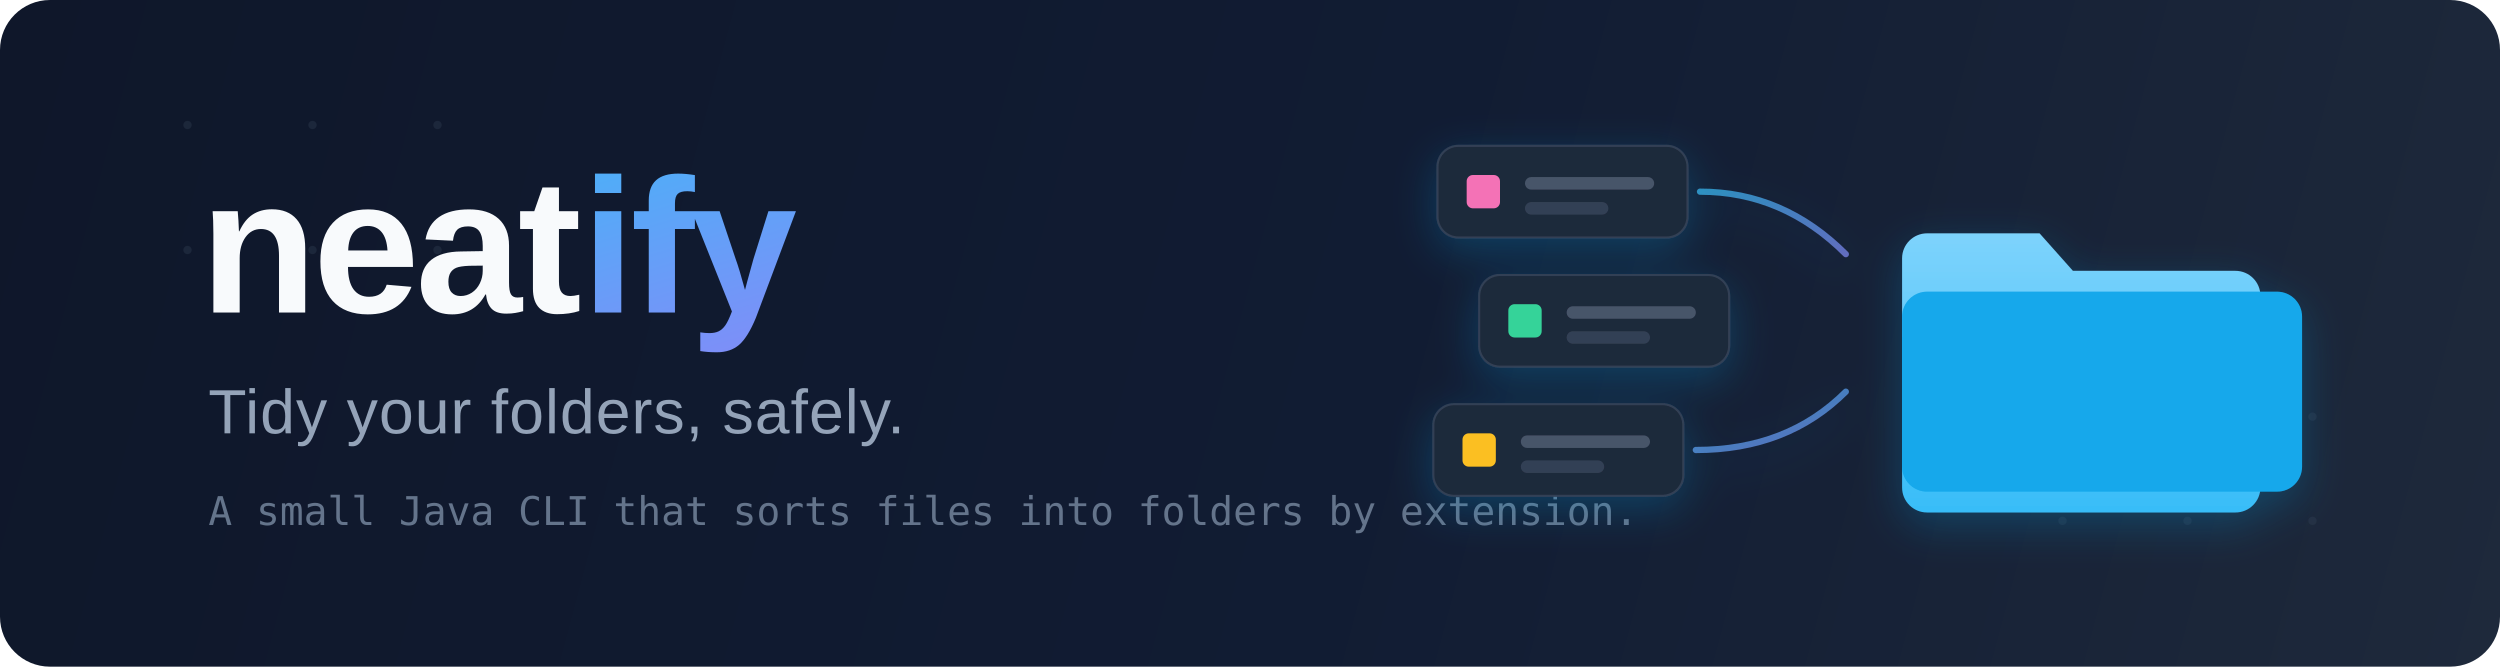
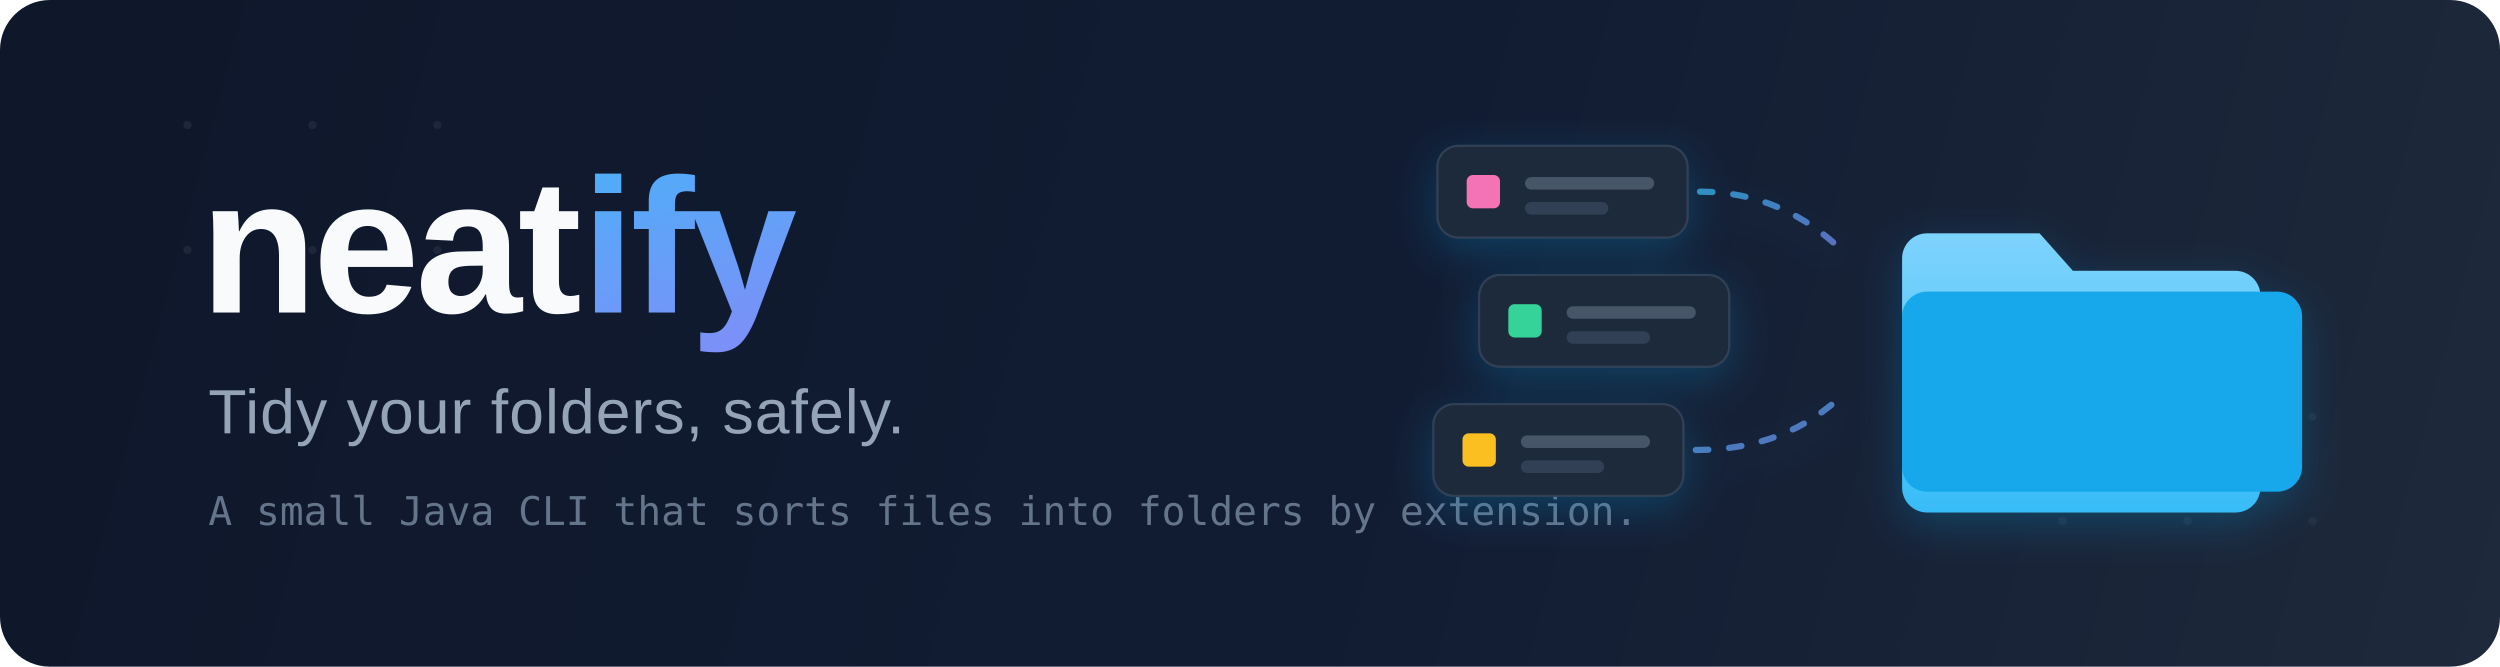
<svg xmlns="http://www.w3.org/2000/svg" width="1200" height="320" viewBox="0 0 1200 320" fill="none" role="img" aria-label="neatify — automatic file organization">
+   <style>
+     .dots { animation: pulse 6s ease-in-out infinite; }
+     .card { animation: drift 7s ease-in-out infinite; }
+     .card.c2 { animation-delay: -2.3s; }
+     .card.c3 { animation-delay: -4.6s; }
+     .flow { stroke-dasharray: 6 10; animation: flow 1.8s linear infinite; }
+     .glow { animation: glow 7s ease-in-out infinite; }
+     @keyframes drift {
+       0%, 100% { transform: translate(0, 0); }
+       50% { transform: translate(7px, -3px); }
+     }
+     @keyframes flow {
+       from { stroke-dashoffset: 32; }
+       to { stroke-dashoffset: 0; }
+     }
+     @keyframes pulse {
+       0%, 100% { opacity: 0.35; }
+       50% { opacity: 0.18; }
+     }
+     @keyframes glow {
+       0%, 100% { opacity: 0.12; }
+       50% { opacity: 0.3; }
+     }
+     @media (prefers-reduced-motion: reduce) {
+       * { animation: none !important; }
+     }
+   </style>
  <defs>
    <linearGradient id="bg" x1="0" y1="0" x2="1200" y2="320" gradientUnits="userSpaceOnUse">
      <stop offset="0" stop-color="#0f172a" />
      <stop offset="0.55" stop-color="#111c33" />
      <stop offset="1" stop-color="#1e293b" />
    </linearGradient>
    <linearGradient id="accent" x1="0" y1="0" x2="1" y2="1">
      <stop offset="0" stop-color="#38bdf8" />
      <stop offset="1" stop-color="#818cf8" />
    </linearGradient>
-     <linearGradient id="folderTop" x1="0" y1="0" x2="0" y2="1">
-       <stop offset="0" stop-color="#38bdf8" />
-       <stop offset="1" stop-color="#0ea5e9" />
-     </linearGradient>
    <linearGradient id="folderBody" x1="0" y1="0" x2="0" y2="1">
      <stop offset="0" stop-color="#7dd3fc" />
      <stop offset="1" stop-color="#38bdf8" />
    </linearGradient>
    <filter id="soft" x="-20%" y="-20%" width="140%" height="140%">
      <feDropShadow dx="0" dy="6" stdDeviation="10" flood-color="#0ea5e9" flood-opacity="0.25" />
    </filter>
  </defs>
  <rect width="1200" height="320" rx="24" fill="url(#bg)" />
-   <g fill="#334155" opacity="0.35">
+   <g class="dots" fill="#334155" opacity="0.35">
    <circle cx="90" cy="60" r="2" />
    <circle cx="150" cy="60" r="2" />
    <circle cx="210" cy="60" r="2" />
    <circle cx="90" cy="120" r="2" />
    <circle cx="150" cy="120" r="2" />
    <circle cx="210" cy="120" r="2" />
    <circle cx="1050" cy="250" r="2" />
    <circle cx="1110" cy="250" r="2" />
    <circle cx="990" cy="250" r="2" />
    <circle cx="1050" cy="200" r="2" />
    <circle cx="1110" cy="200" r="2" />
    <circle cx="990" cy="200" r="2" />
  </g>
  <text x="96" y="150" font-family="'Segoe UI', 'Helvetica Neue', Arial, sans-serif" font-size="92" font-weight="700" fill="#f8fafc" letter-spacing="-2">
    neat<tspan fill="url(#accent)">ify</tspan>
  </text>
  <text x="100" y="208" font-family="'Segoe UI', 'Helvetica Neue', Arial, sans-serif" font-size="30" font-weight="400" fill="#94a3b8" letter-spacing="0.5">
    Tidy your folders, safely.
  </text>
  <text x="100" y="252" font-family="'JetBrains Mono', 'Consolas', monospace" font-size="19" fill="#64748b">
    A small Java CLI that sorts files into folders by extension.
  </text>
  <g filter="url(#soft)">
    <g transform="translate(905, 96)">
      <path d="M8 28 a12 12 0 0 1 12 -12 h54 l16 18 h78 a12 12 0 0 1 12 12 v92 a12 12 0 0 1 -12 12 H20 a12 12 0 0 1 -12 -12 Z" fill="url(#folderBody)" />
-       <path d="M8 40 a12 12 0 0 1 12 -12 h160 a12 12 0 0 1 12 12 v8 H8 Z" fill="url(#folderTop)" opacity="0.0" />
      <rect x="8" y="44" width="192" height="96" rx="12" fill="#0ea5e9" />
-       <rect x="8" y="44" width="192" height="96" rx="12" fill="#38bdf8" opacity="0.15" />
+       <rect class="glow" x="8" y="44" width="192" height="96" rx="12" fill="#38bdf8" opacity="0.12" />
    </g>
    <g transform="translate(690, 70)">
-       <rect x="0" y="0" width="120" height="44" rx="10" fill="#1e293b" stroke="#334155" />
-       <rect x="14" y="14" width="16" height="16" rx="3" fill="#f472b6" />
-       <rect x="42" y="15" width="62" height="6" rx="3" fill="#475569" />
-       <rect x="42" y="27" width="40" height="6" rx="3" fill="#334155" />
+       <g class="card c1">
+         <rect x="0" y="0" width="120" height="44" rx="10" fill="#1e293b" stroke="#334155" />
+         <rect x="14" y="14" width="16" height="16" rx="3" fill="#f472b6" />
+         <rect x="42" y="15" width="62" height="6" rx="3" fill="#475569" />
+         <rect x="42" y="27" width="40" height="6" rx="3" fill="#334155" />
+       </g>
    </g>
    <g transform="translate(710, 132)">
-       <rect x="0" y="0" width="120" height="44" rx="10" fill="#1e293b" stroke="#334155" />
-       <rect x="14" y="14" width="16" height="16" rx="3" fill="#34d399" />
-       <rect x="42" y="15" width="62" height="6" rx="3" fill="#475569" />
-       <rect x="42" y="27" width="40" height="6" rx="3" fill="#334155" />
+       <g class="card c2">
+         <rect x="0" y="0" width="120" height="44" rx="10" fill="#1e293b" stroke="#334155" />
+         <rect x="14" y="14" width="16" height="16" rx="3" fill="#34d399" />
+         <rect x="42" y="15" width="62" height="6" rx="3" fill="#475569" />
+         <rect x="42" y="27" width="40" height="6" rx="3" fill="#334155" />
+       </g>
    </g>
    <g transform="translate(688, 194)">
-       <rect x="0" y="0" width="120" height="44" rx="10" fill="#1e293b" stroke="#334155" />
-       <rect x="14" y="14" width="16" height="16" rx="3" fill="#fbbf24" />
-       <rect x="42" y="15" width="62" height="6" rx="3" fill="#475569" />
-       <rect x="42" y="27" width="40" height="6" rx="3" fill="#334155" />
+       <g class="card c3">
+         <rect x="0" y="0" width="120" height="44" rx="10" fill="#1e293b" stroke="#334155" />
+         <rect x="14" y="14" width="16" height="16" rx="3" fill="#fbbf24" />
+         <rect x="42" y="15" width="62" height="6" rx="3" fill="#475569" />
+         <rect x="42" y="27" width="40" height="6" rx="3" fill="#334155" />
+       </g>
    </g>
    <g stroke="url(#accent)" stroke-width="3" stroke-linecap="round" fill="none" opacity="0.7">
-       <path d="M816 92 q40 0 70 30" />
-       <path d="M836 154 h54" />
-       <path d="M814 216 q44 0 72 -28" />
+       <path class="flow" d="M816 92 q40 0 70 30" />
+       <path class="flow" d="M836 154 h54" />
+       <path class="flow" d="M814 216 q44 0 72 -28" />
    </g>
  </g>
</svg>
